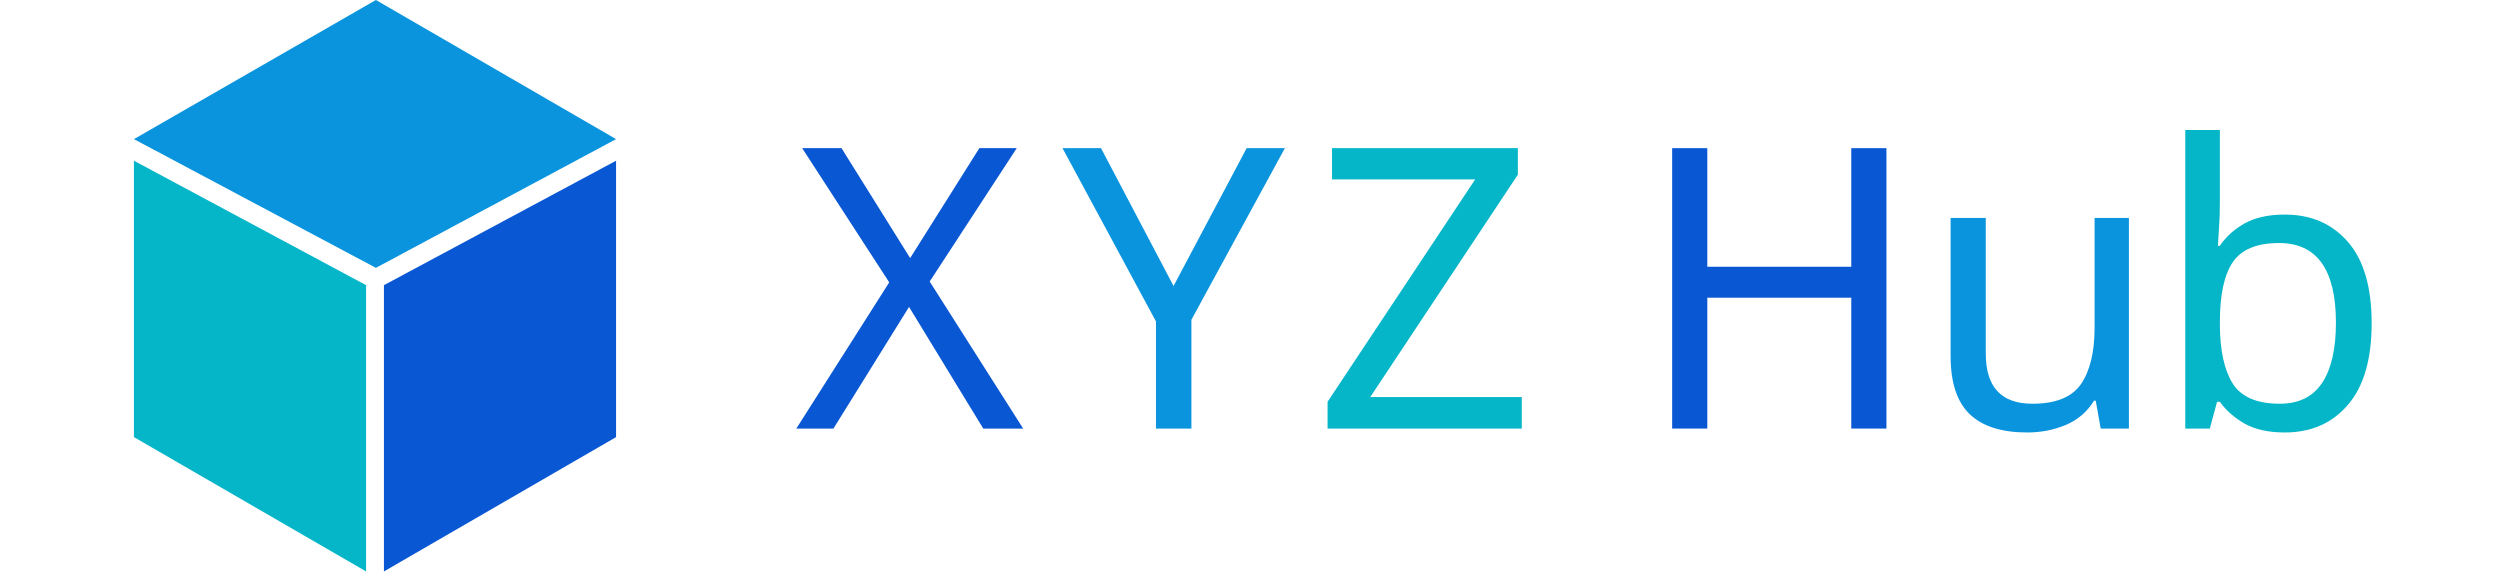
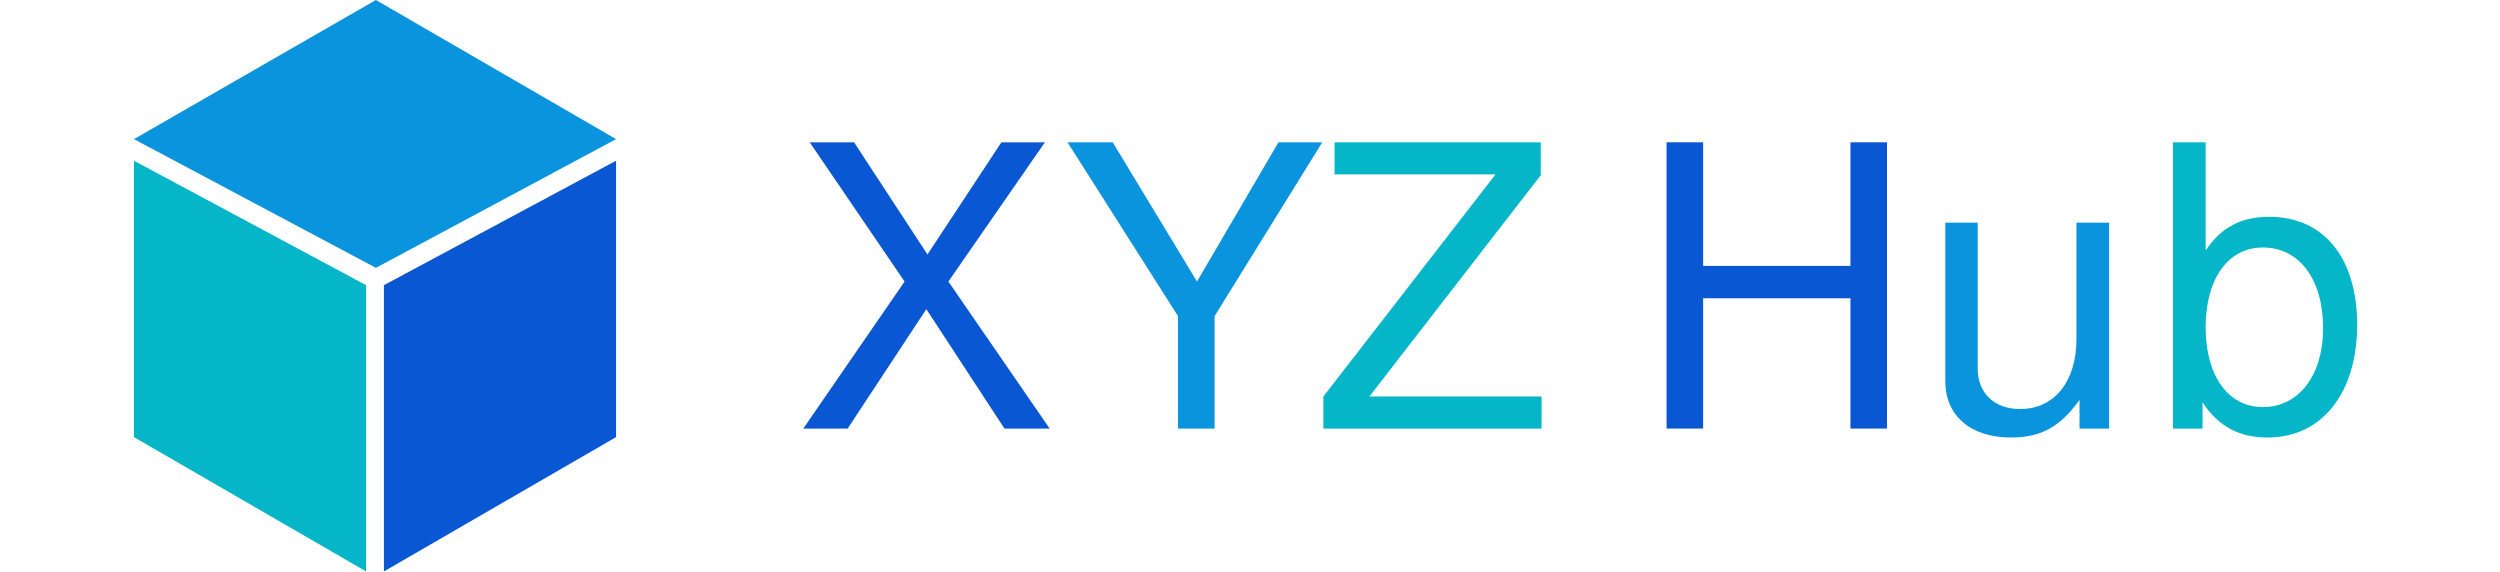
<svg xmlns="http://www.w3.org/2000/svg" width="280px" height="64px" viewBox="-5 0 260 64" version="1.1">
  <g id="Page-1" stroke="none" stroke-width="1" fill="none" fill-rule="evenodd">
    <g id="Group-3" transform="scale(2) translate(0, -2)">
-       <text id="XYZ" font-family="Verdana" font-size="22" font-weight="400" letter-spacing="1.35" fill="#0A57D4">
+       <text id="XYZ" font-family="-apple-system,BlinkMacSystemFont,Segoe UI,Helvetica,Arial,sans-serif,Apple Color Emoji,Segoe UI Emoji" font-size="22" font-weight="400" letter-spacing="1.35" fill="#0A57D4">
        <tspan x="37" y="26">X</tspan>
      </text>
-       <text id="XYZ" font-family="Verdana" font-size="22" font-weight="400" letter-spacing="1.35" fill="#0A94DE">
+       <text id="XYZ" font-family="-apple-system,BlinkMacSystemFont,Segoe UI,Helvetica,Arial,sans-serif,Apple Color Emoji,Segoe UI Emoji" font-size="22" font-weight="400" letter-spacing="1.35" fill="#0A94DE">
        <tspan x="52" y="26">Y</tspan>
      </text>
-       <text id="XYZ" font-family="Verdana" font-size="22" font-weight="400" letter-spacing="1.35" fill="#04B6C8">
+       <text id="XYZ" font-family="-apple-system,BlinkMacSystemFont,Segoe UI,Helvetica,Arial,sans-serif,Apple Color Emoji,Segoe UI Emoji" font-size="22" font-weight="400" letter-spacing="1.35" fill="#04B6C8">
        <tspan x="66" y="26">Z</tspan>
      </text>
-       <text id="XYZ" font-family="Verdana" font-size="22" font-weight="400" letter-spacing="1.35" fill="#0A57D4">
+       <text id="XYZ" font-family="-apple-system,BlinkMacSystemFont,Segoe UI,Helvetica,Arial,sans-serif,Apple Color Emoji,Segoe UI Emoji" font-size="22" font-weight="400" letter-spacing="1.35" fill="#0A57D4">
        <tspan x="84" y="26">H</tspan>
      </text>
-       <text id="XYZ" font-family="Verdana" font-size="22" font-weight="400" letter-spacing="1.35" fill="#0A94DE">
+       <text id="XYZ" font-family="-apple-system,BlinkMacSystemFont,Segoe UI,Helvetica,Arial,sans-serif,Apple Color Emoji,Segoe UI Emoji" font-size="22" font-weight="400" letter-spacing="1.35" fill="#0A94DE">
        <tspan x="100" y="26">u</tspan>
      </text>
-       <text id="XYZ" font-family="Verdana" font-size="22" font-weight="400" letter-spacing="1.35" fill="#04B6C8">
+       <text id="XYZ" font-family="-apple-system,BlinkMacSystemFont,Segoe UI,Helvetica,Arial,sans-serif,Apple Color Emoji,Segoe UI Emoji" font-size="22" font-weight="400" letter-spacing="1.35" fill="#04B6C8">
        <tspan x="113" y="26">b</tspan>
      </text>
      <polygon id="Path" fill="#04B6C8" points="-7.86421619e-14 11 13 17.969 13 34 0 26.478" />
      <polygon id="Path" fill="#0A57D4" transform="translate(20.5, 22.5) scale(-1, 1) translate(-20.5, -22.5) " points="14 11 27 17.969 27 34 14 26.478" />
      <polygon id="Path-2" fill="#0A94DE" points="0 9.791 13.55 2 27 9.791 13.55 17" />
    </g>
  </g>
</svg>
